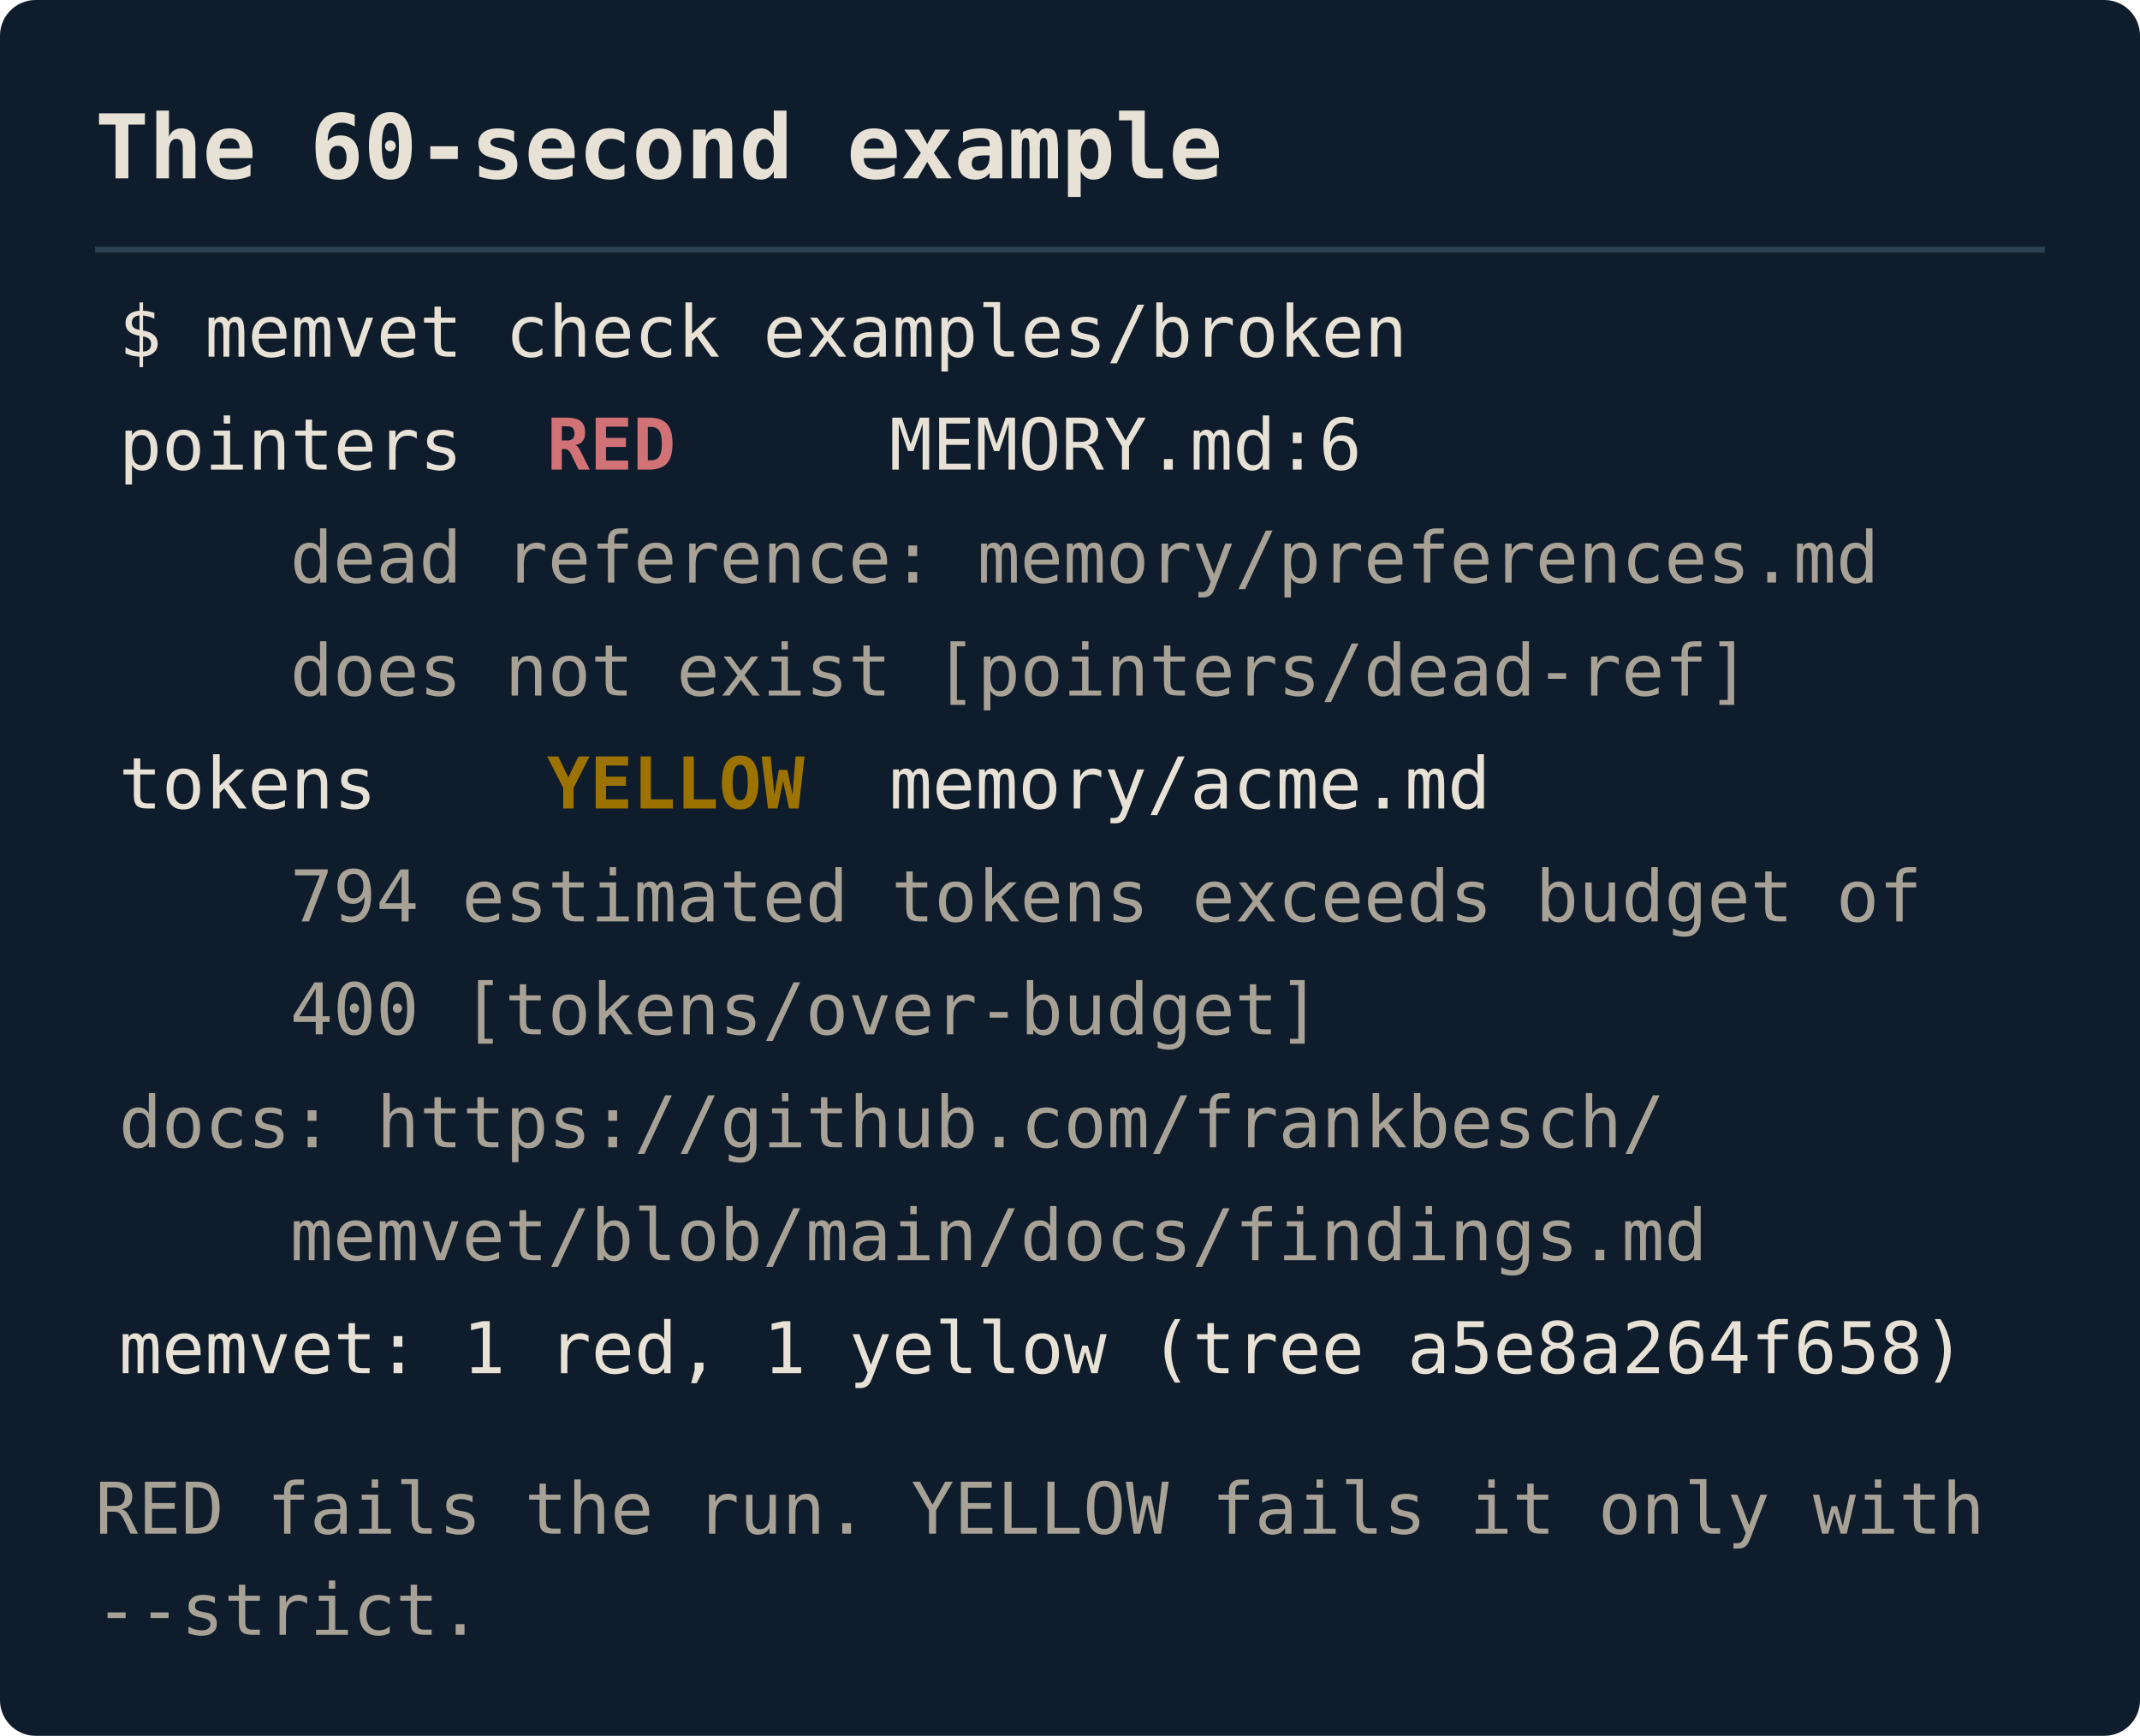
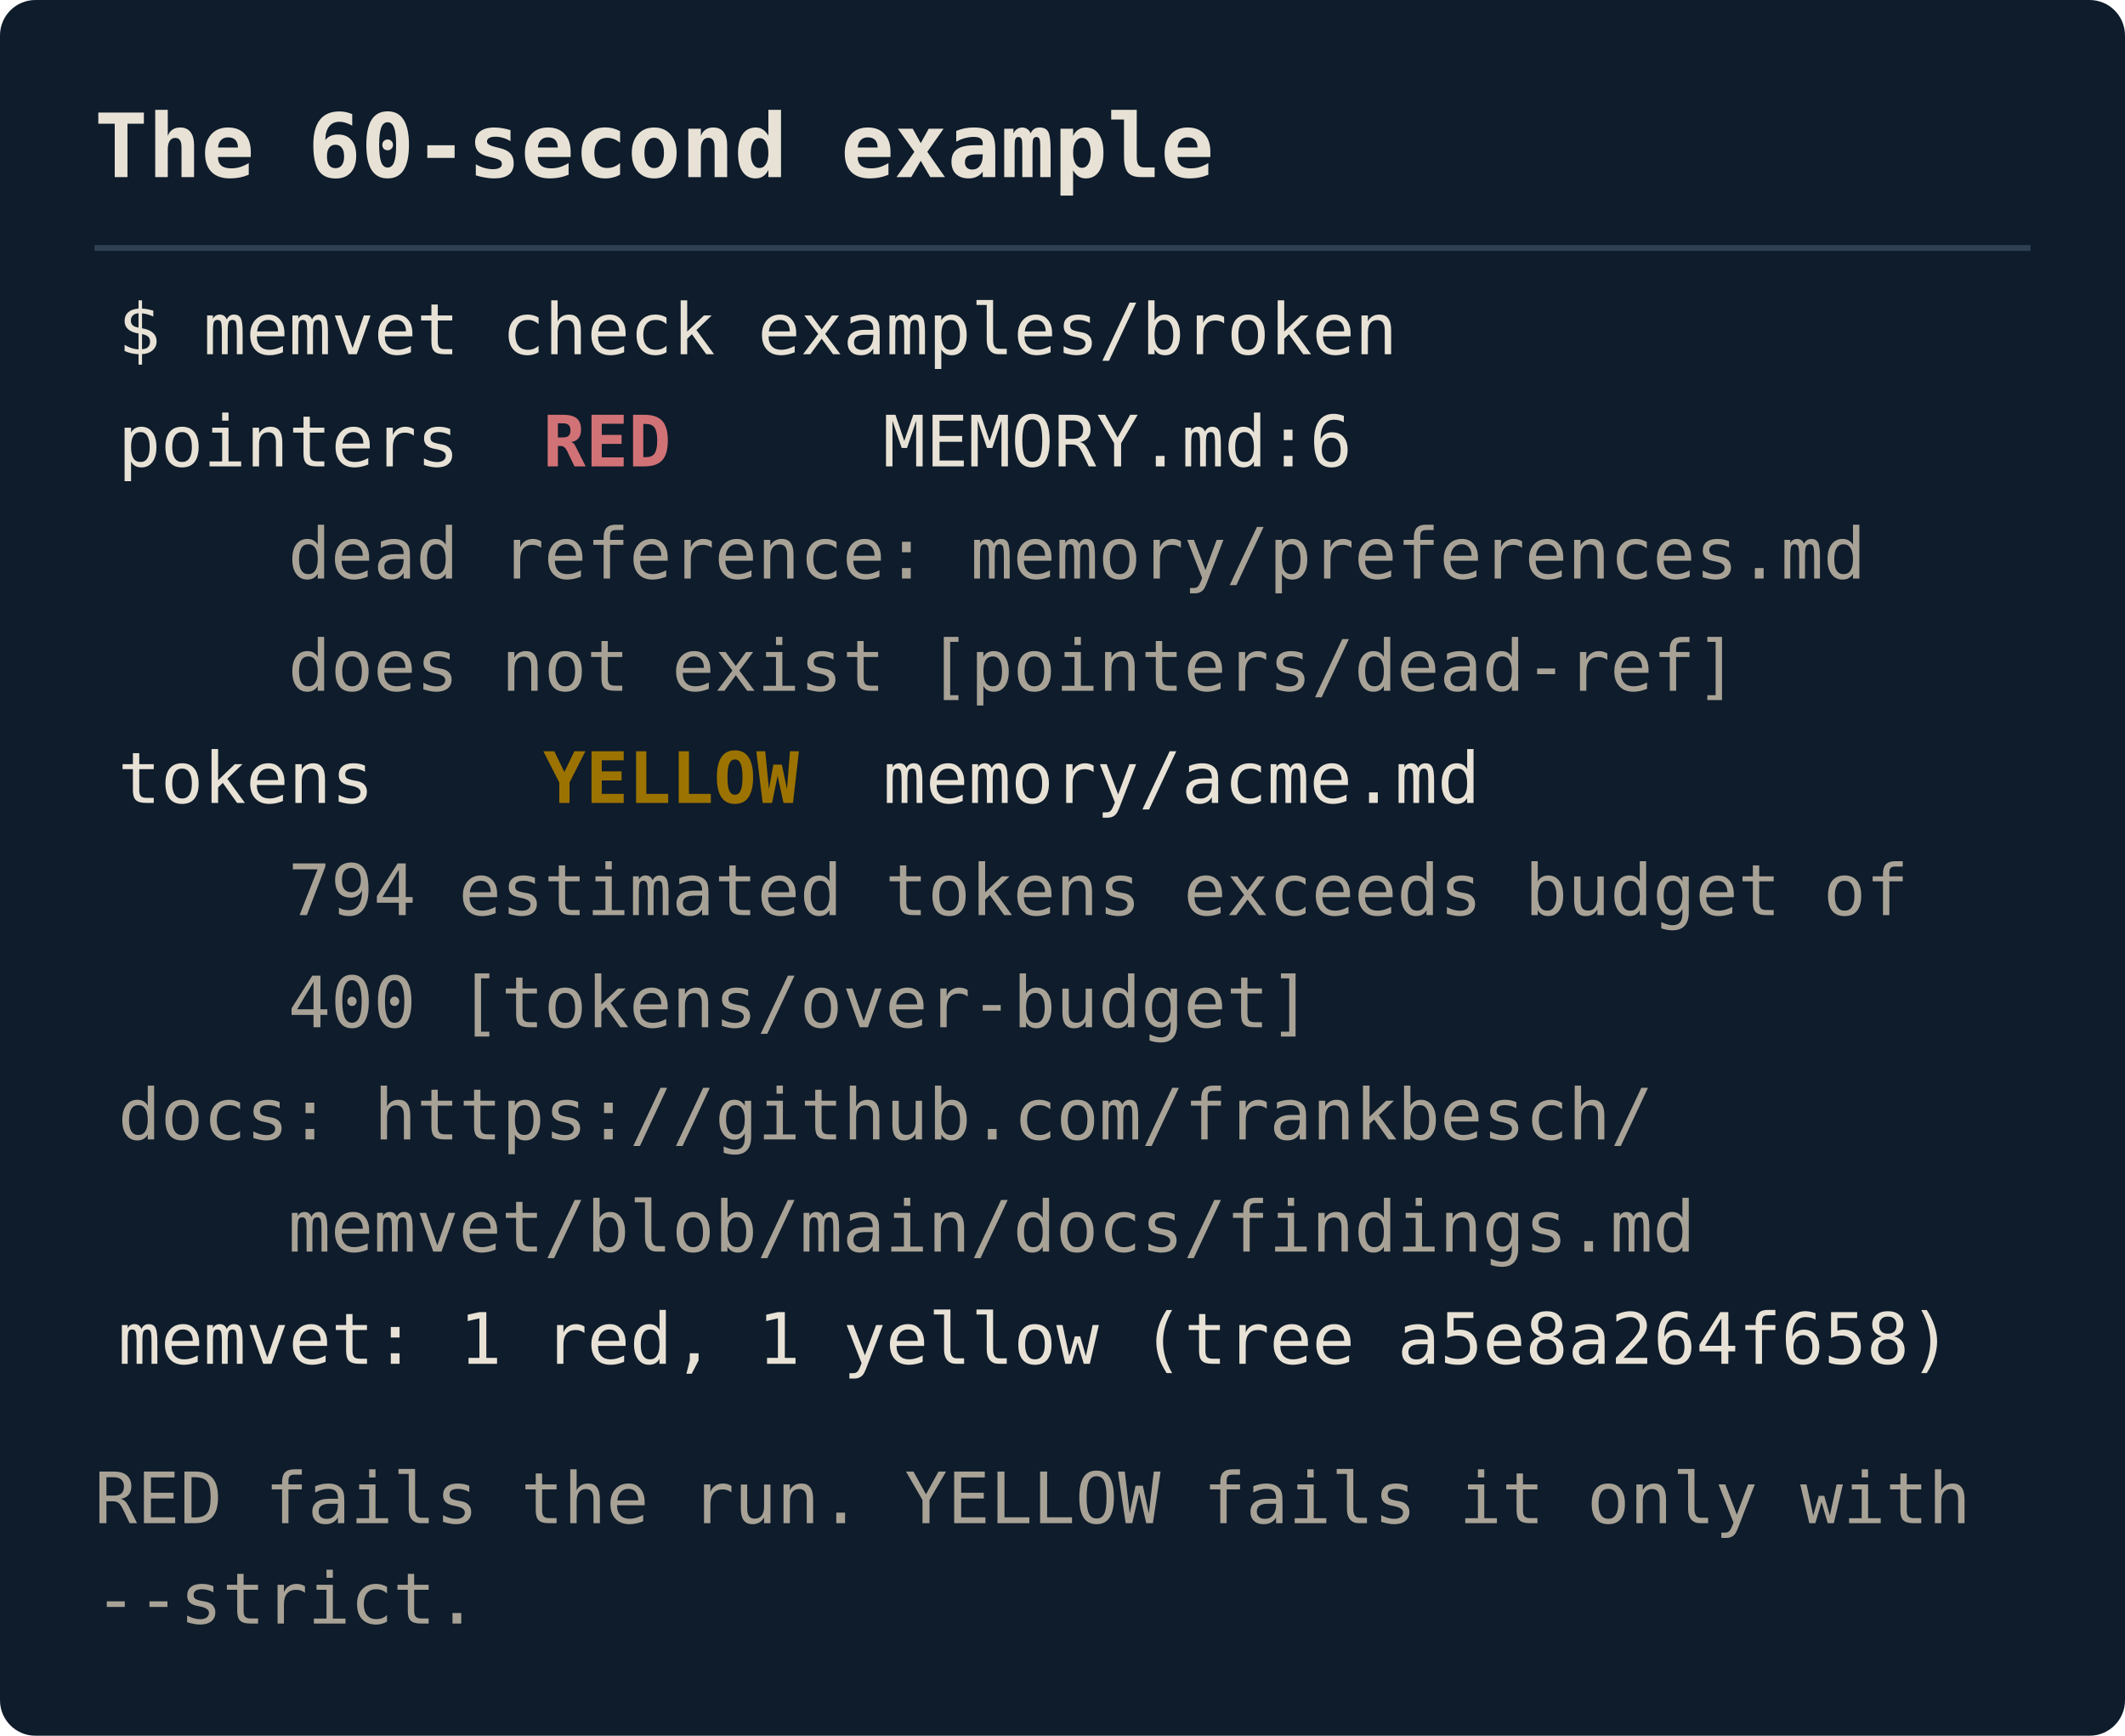
- <svg xmlns="http://www.w3.org/2000/svg" viewBox="0 0 360 292" role="img" font-family="ui-monospace, &quot;SFMono-Regular&quot;, &quot;SF Mono&quot;, Menlo, Consolas, monospace">
-   <rect width="360" height="292" rx="6" fill="#0E1C2B" />
+ <svg xmlns="http://www.w3.org/2000/svg" viewBox="0 0 360 294" role="img" font-family="ui-monospace, &quot;SFMono-Regular&quot;, &quot;SF Mono&quot;, Menlo, Consolas, monospace">
+   <rect width="360" height="294" rx="6" fill="#0E1C2B" />
  <text x="16" y="30" font-size="15" fill="#E8E2D6" font-weight="600">The 60-second example</text>
  <line x1="16" y1="42" x2="344" y2="42" stroke="#2D4152" />
  <text x="20" y="60" font-size="12" fill="#E8E2D6">$ memvet check examples/broken</text>
  <text x="20" y="79" font-size="12" fill="#E8E2D6">pointers</text>
  <text x="92" y="79" font-size="12" fill="#D17276" font-weight="600">RED</text>
  <text x="149.6" y="79" font-size="12" fill="#E8E2D6">MEMORY.md:6</text>
  <text x="48.8" y="98" font-size="12" fill="#A8A296">dead reference: memory/preferences.md</text>
  <text x="48.8" y="117" font-size="12" fill="#A8A296">does not exist [pointers/dead-ref]</text>
  <text x="20" y="136" font-size="12" fill="#E8E2D6">tokens</text>
  <text x="92" y="136" font-size="12" fill="#9C7300" font-weight="600">YELLOW</text>
  <text x="149.6" y="136" font-size="12" fill="#E8E2D6">memory/acme.md</text>
  <text x="48.8" y="155" font-size="12" fill="#A8A296">794 estimated tokens exceeds budget of</text>
  <text x="48.8" y="174" font-size="12" fill="#A8A296">400 [tokens/over-budget]</text>
  <text x="20" y="193" font-size="12" fill="#A8A296">docs: https://github.com/frankbesch/</text>
  <text x="48.8" y="212" font-size="12" fill="#A8A296">memvet/blob/main/docs/findings.md</text>
  <text x="20" y="231" font-size="12" fill="#E8E2D6">memvet: 1 red, 1 yellow (tree a5e8a264f658)</text>
  <text x="16" y="258" font-size="12" fill="#A8A296">RED fails the run. YELLOW fails it only with</text>
  <text x="16" y="275" font-size="12" fill="#A8A296">--strict.</text>
</svg>
